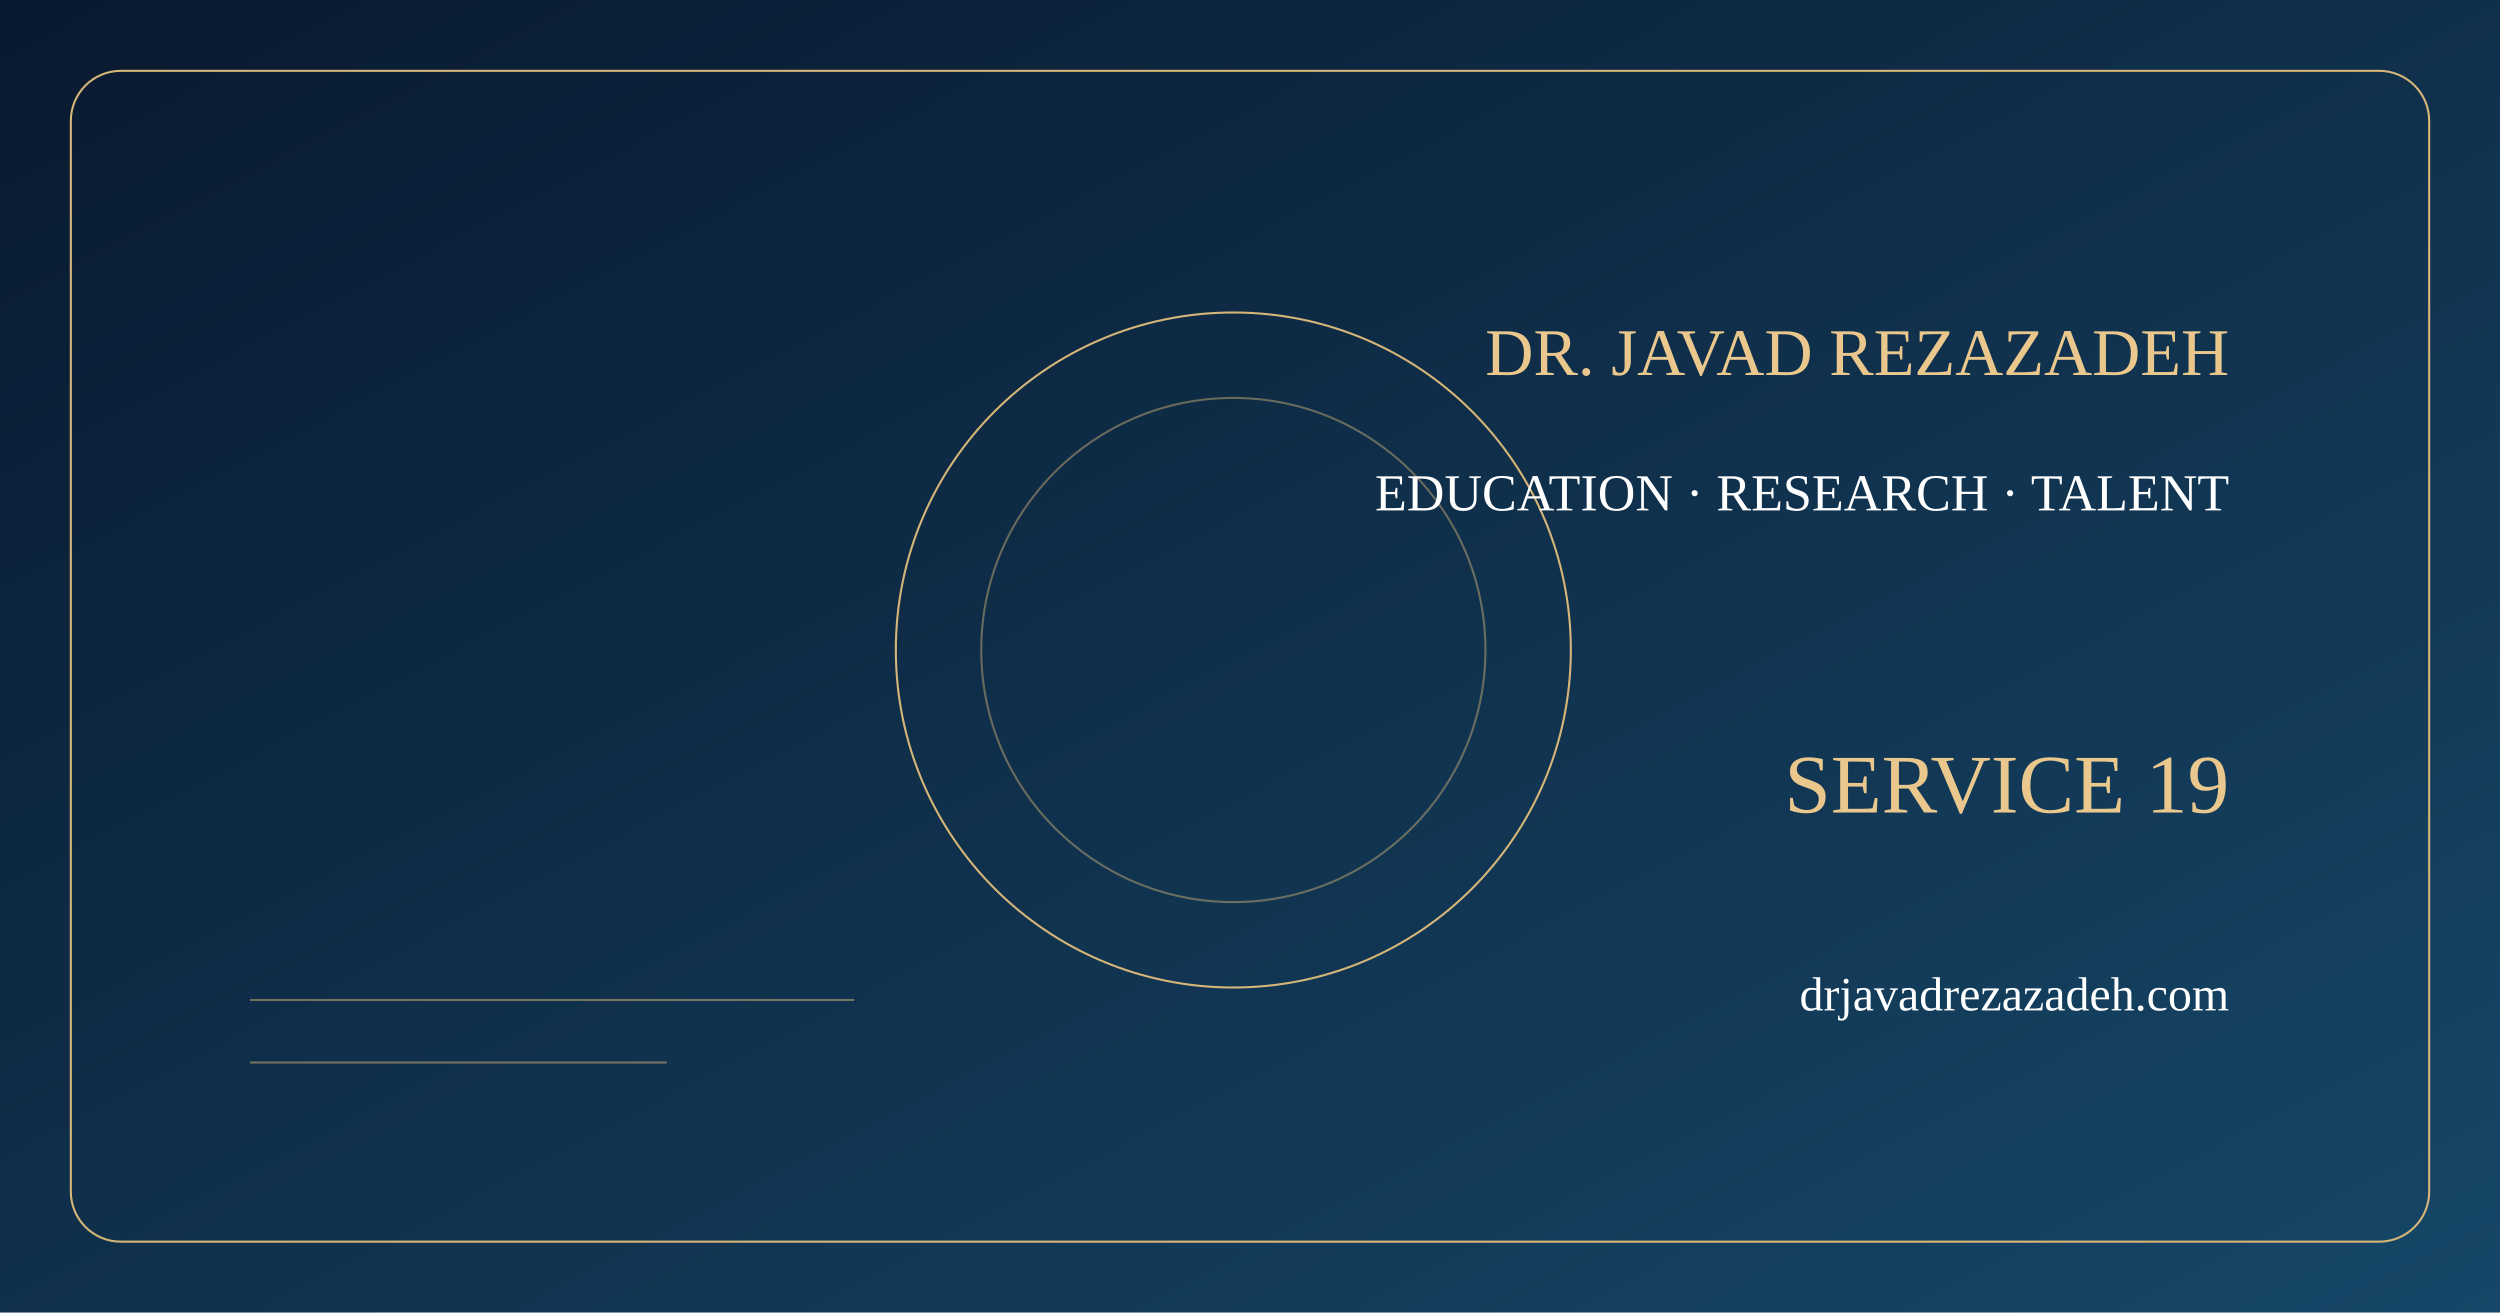
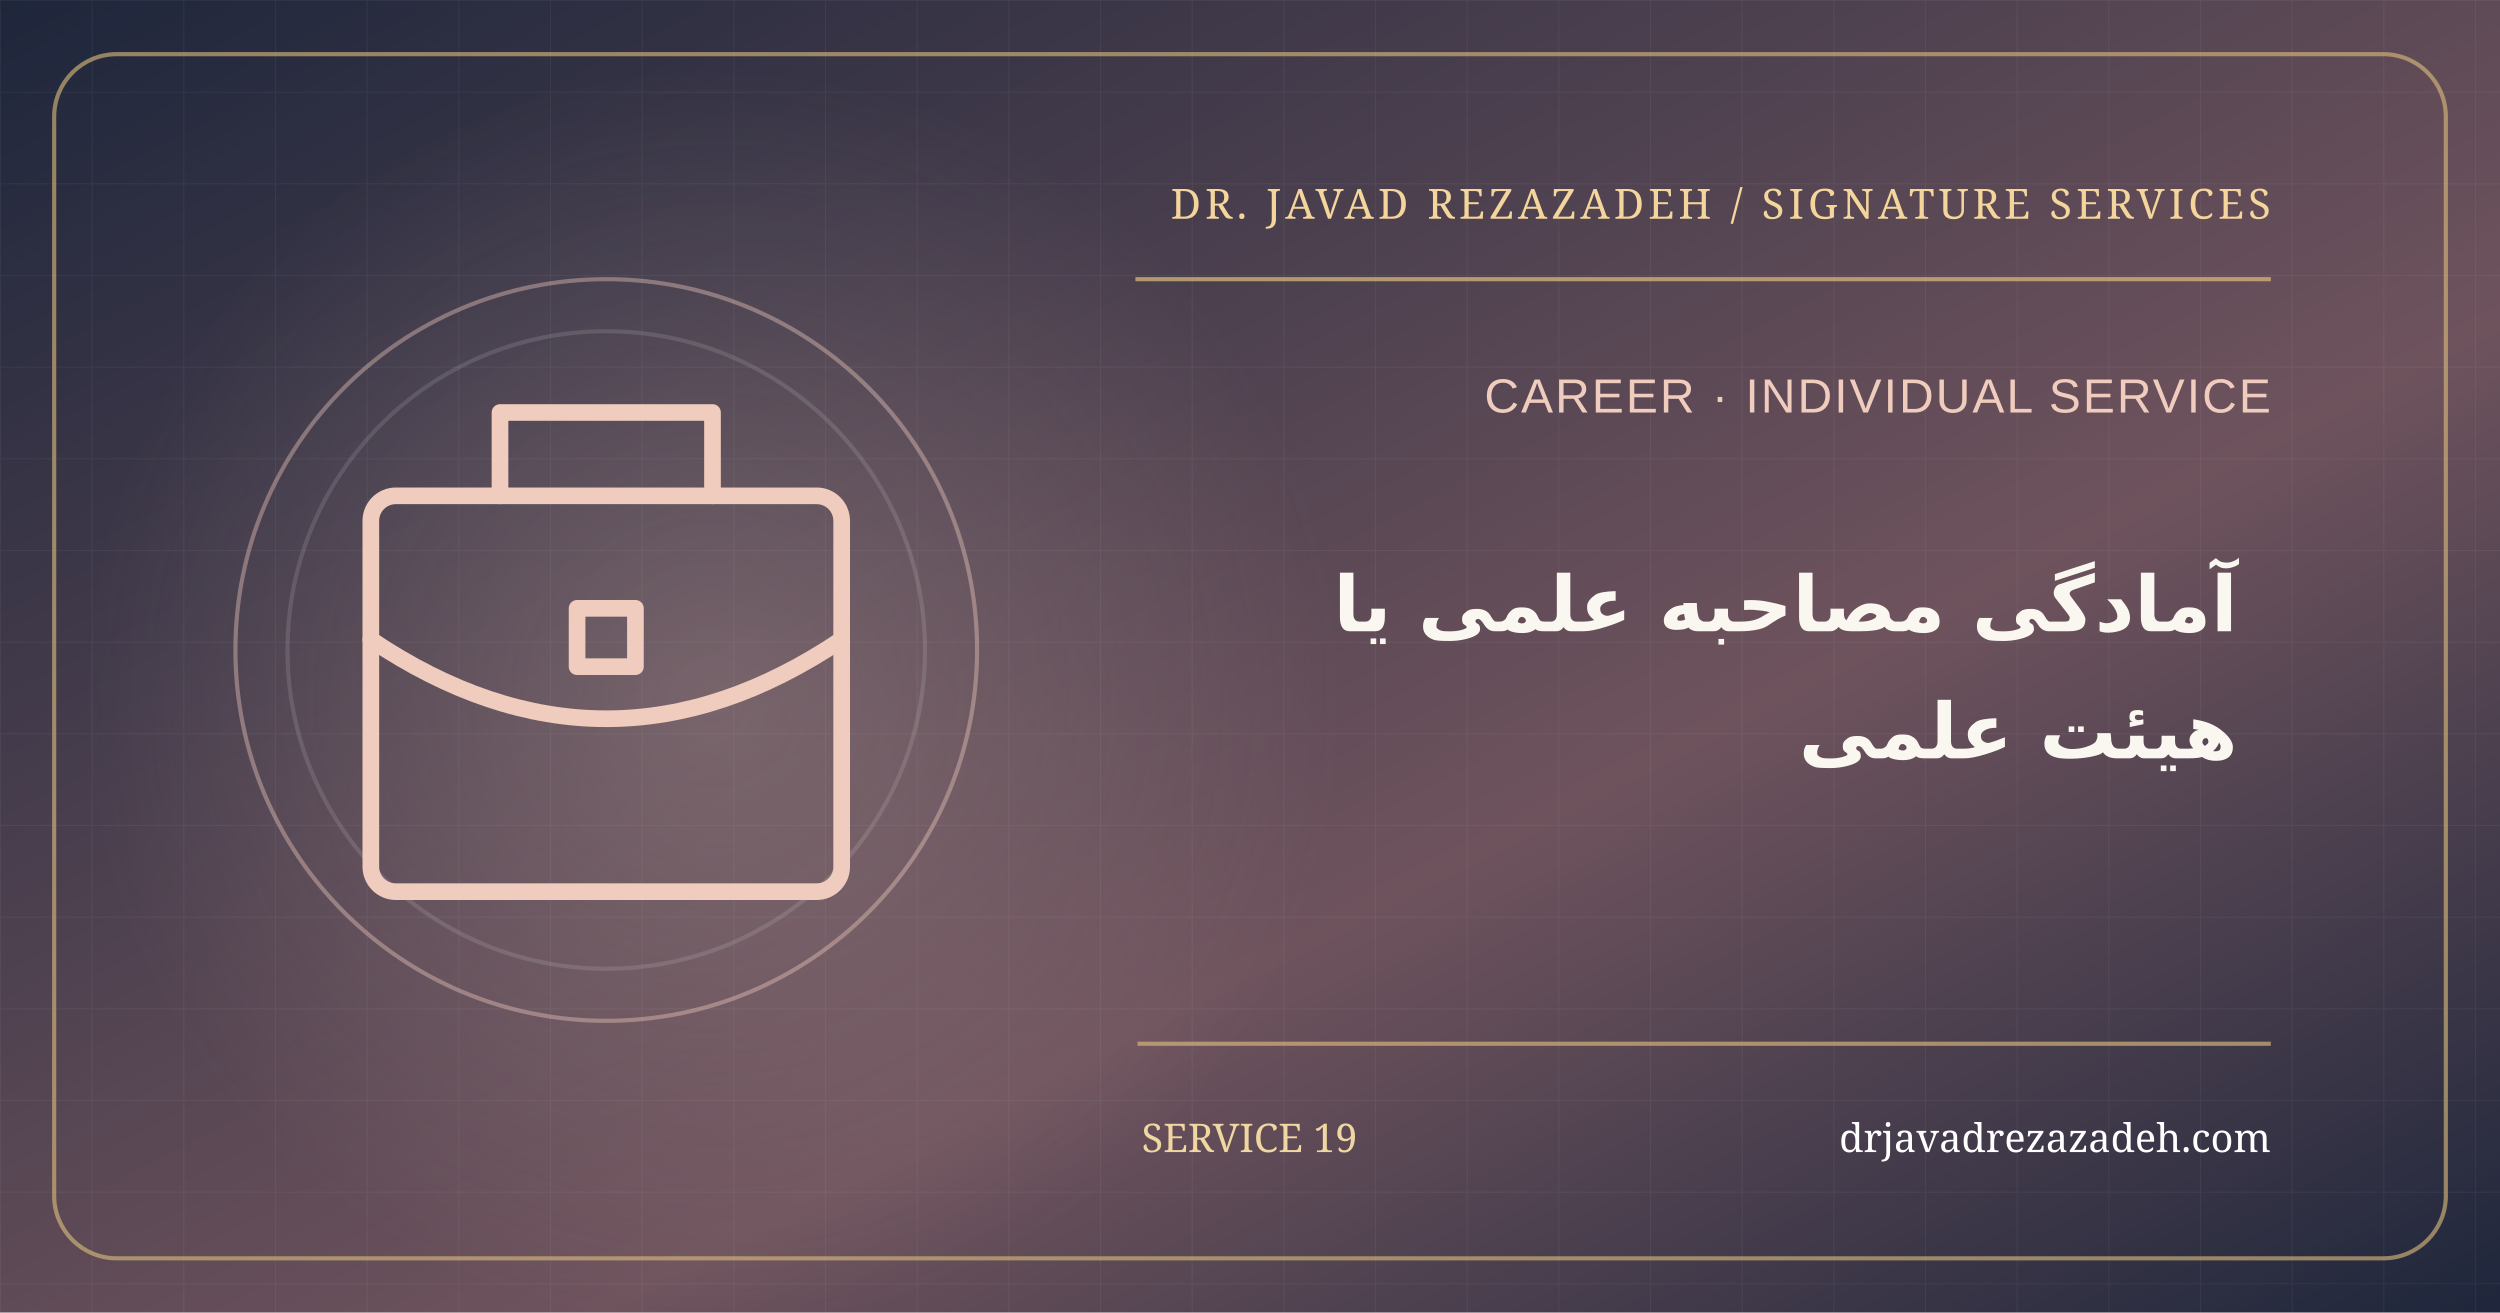
- <svg xmlns="http://www.w3.org/2000/svg" viewBox="0 0 1200 630">
+ <svg xmlns="http://www.w3.org/2000/svg" width="1200" height="630" viewBox="0 0 1200 630" role="img" aria-labelledby="title description">
  <defs>
-     <linearGradient id="a" x2="1" y2="1">
-       <stop stop-color="#09192f" />
-       <stop offset="1" stop-color="#164768" />
+     <linearGradient id="bg" x1="0" y1="0" x2="1" y2="1">
+       <stop stop-color="#1e263b" />
+       <stop offset=".62" stop-color="#6e535d" />
+       <stop offset="1" stop-color="#1e263b" />
    </linearGradient>
+     <radialGradient id="glow">
+       <stop stop-color="#f0ccbe" stop-opacity=".24" />
+       <stop offset="1" stop-color="#f0ccbe" stop-opacity="0" />
+     </radialGradient>
+     <pattern id="mesh" width="44" height="44" patternUnits="userSpaceOnUse">
+       <path d="M44 0H0V44" fill="none" stroke="#fff" stroke-opacity=".05" />
+     </pattern>
  </defs>
-   <rect width="1200" height="630" fill="url(#a)" />
-   <g fill="none" stroke="#d6b678">
-     <rect x="34" y="34" width="1132" height="562" rx="24" />
-     <circle cx="592" cy="312" r="162" />
-     <circle cx="592" cy="312" r="121" opacity=".45" />
-     <path d="M120 480h290M120 510h200" opacity=".5" />
+   <rect width="1200" height="630" fill="url(#bg)" />
+   <rect width="1200" height="630" fill="url(#mesh)" />
+   <circle cx="342" cy="335" r="300" fill="url(#glow)" />
+   <rect x="26" y="26" width="1148" height="578" rx="30" fill="none" stroke="#dabb7b" stroke-opacity=".62" stroke-width="2" />
+   <circle cx="291" cy="312" r="178" fill="none" stroke="#f0ccbe" stroke-opacity=".4" stroke-width="2" />
+   <circle cx="291" cy="312" r="153" fill="none" stroke="#fff" stroke-opacity=".12" stroke-width="2" />
+   <g transform="translate(291 312)" stroke="#f0ccbe" fill="none" stroke-width="8" stroke-linecap="round" stroke-linejoin="round">
+     <rect x="-113" y="-74" width="226" height="190" rx="12" />
+     <path d="M-51-74v-40h102v40M-113-5q113 76 226 0M-14-20h28v28h-28Z" />
  </g>
-   <text x="1070" y="180" fill="#eac88d" font-size="32" text-anchor="end">DR. JAVAD REZAZADEH</text>
-   <text x="1070" y="245" fill="white" font-size="25" text-anchor="end">EDUCATION · RESEARCH · TALENT</text>
-   <text x="1070" y="390" fill="#eac88d" font-size="40" text-anchor="end">SERVICE 19</text>
-   <text x="1070" y="485" fill="white" font-size="23" text-anchor="end">drjavadrezazadeh.com</text>
+   <path d="M545 134h545" stroke="#dbba7a" stroke-width="2" stroke-opacity=".72" />
+   <text x="1090" y="105" fill="#f4d59b" text-anchor="end" font-family="Georgia,serif" font-size="20" letter-spacing="2">DR. JAVAD REZAZADEH  /  SIGNATURE SERVICES</text>
+   <text x="1090" y="198" fill="#f0ccbe" text-anchor="end" font-size="23" font-family="Arial,sans-serif" letter-spacing="1">CAREER  ·  INDIVIDUAL SERVICE</text>
+   <text x="1074" y="303" text-anchor="start" direction="rtl" font-family="Tahoma,Arial,sans-serif" font-weight="700" font-size="37" fill="#faf7f0">آمادگی مصاحبه علمی یا</text>
+   <text x="1074" y="364" text-anchor="start" direction="rtl" font-family="Tahoma,Arial,sans-serif" font-weight="700" font-size="37" fill="#faf7f0">هیئت علمی</text>
+   <path d="M546 501h544" stroke="#dbba7a" stroke-opacity=".65" stroke-width="2" />
+   <text x="1090" y="553" text-anchor="end" fill="#ffffff" font-family="Georgia,serif" font-size="19">drjavadrezazadeh.com</text>
+   <text x="548" y="553" fill="#f0d7a2" font-size="19" font-family="Georgia,serif">SERVICE 19</text>
</svg>
